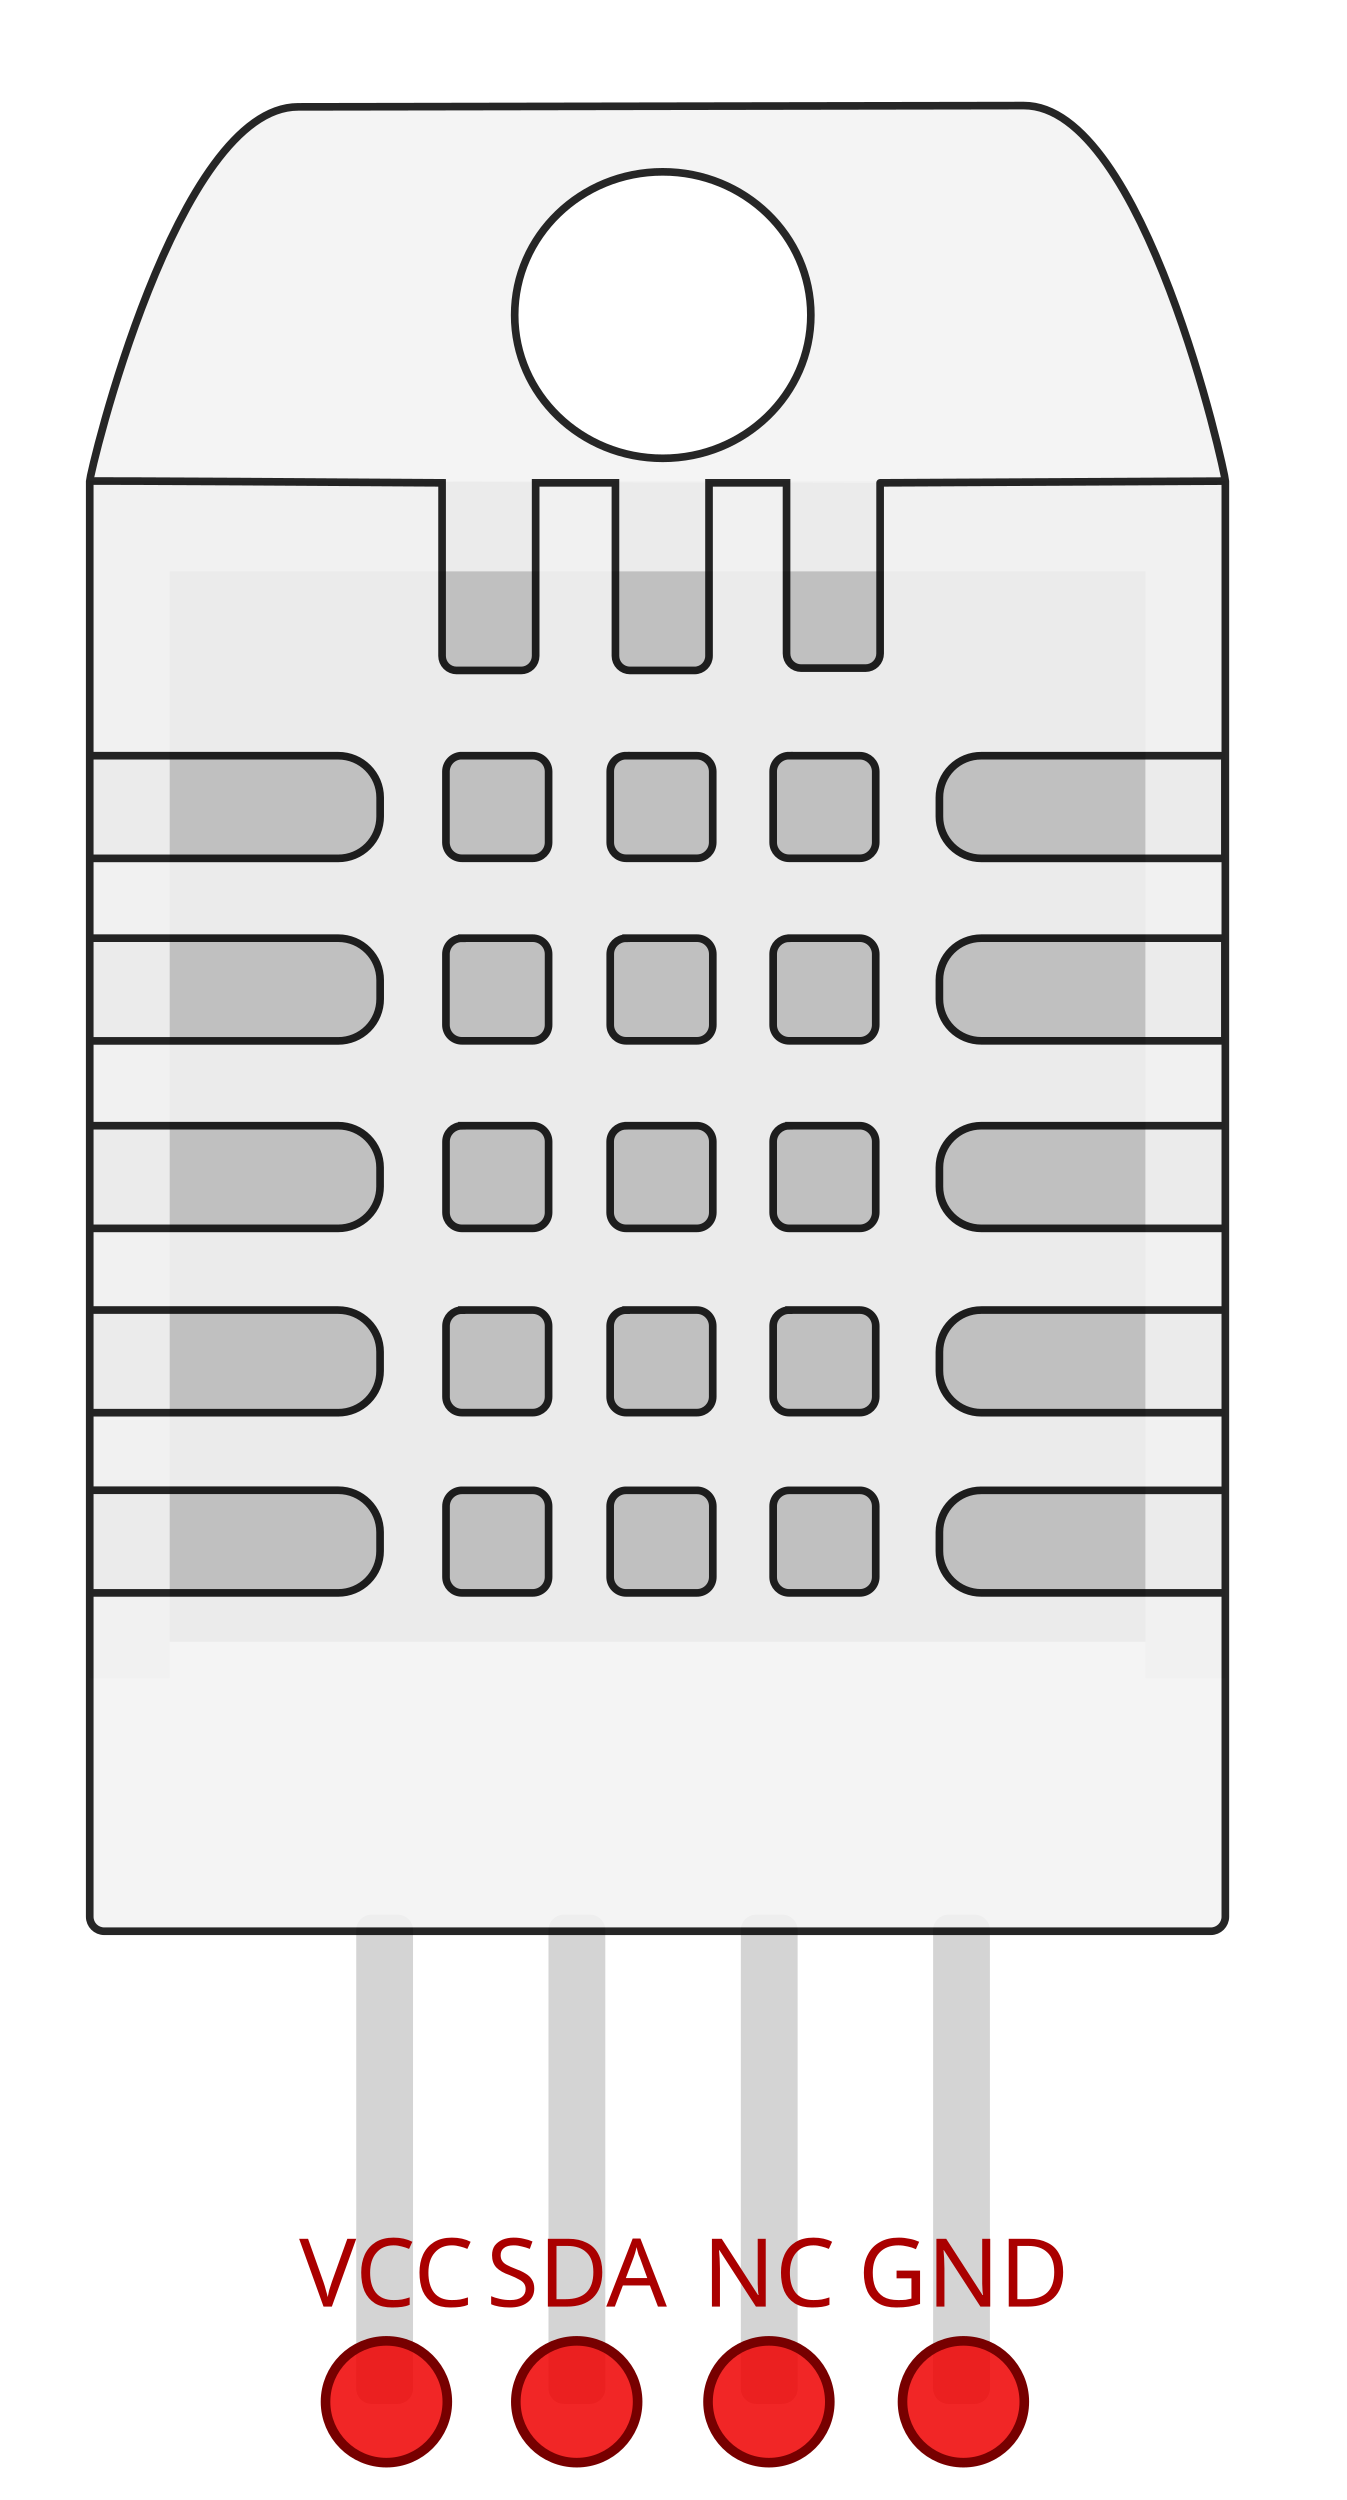
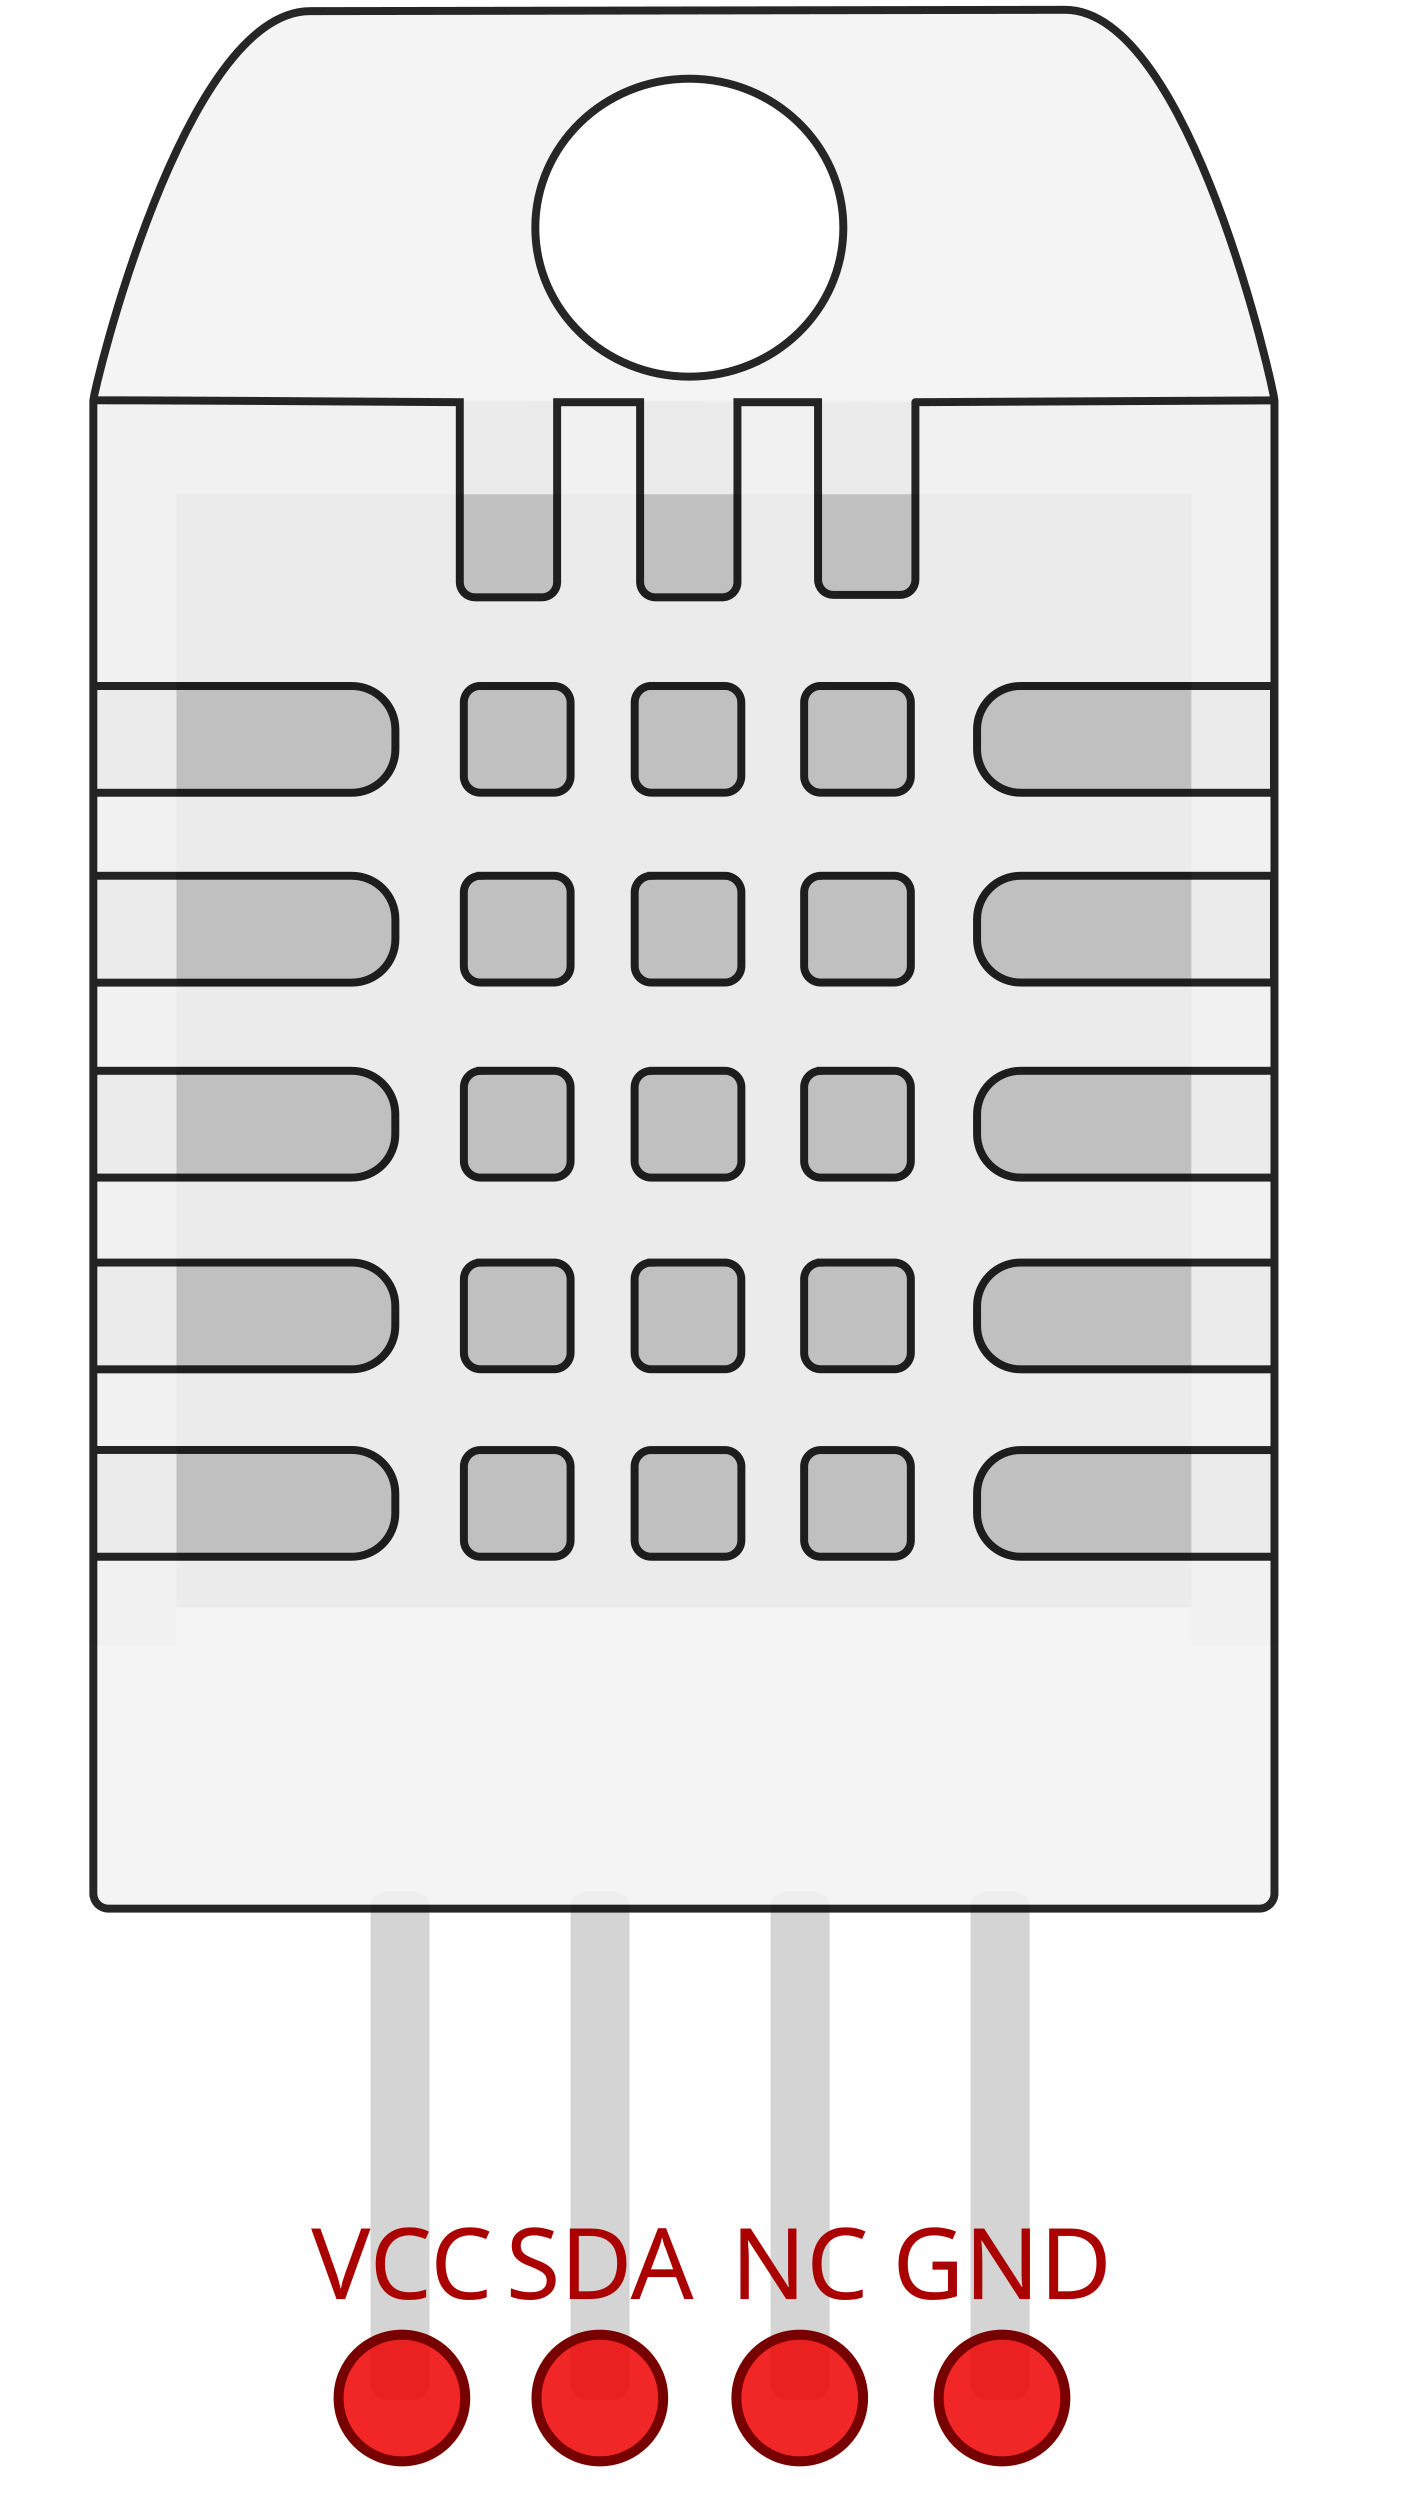
- <svg xmlns="http://www.w3.org/2000/svg" width="70" height="130" viewBox="0 0 70 130" version="1.1" id="svg35" xml:space="preserve">
+ <svg xmlns="http://www.w3.org/2000/svg" width="70" height="124.99" viewBox="0 0 70 124.99" version="1.1" id="svg35" xml:space="preserve">
  <defs id="defs35" />
-   <g id="g37" transform="translate(-10,-15)">
+   <g id="g37" transform="translate(-10,-20)">
    <rect style="fill:#c0c0c0;stroke:none;stroke-width:0.7;stroke-linecap:round" id="rect35" width="53.115" height="58.5" x="17.964" y="41.872" />
    <path id="rect36" style="fill:#ebebeb;fill-opacity:1;stroke:none;stroke-width:0.7;stroke-linecap:round" d="M 14.666,40.018 V 102.266 H 18.824 V 44.712 H 69.561 V 102.266 H 73.718 V 40.018 Z" />
    <rect x="28.524" y="114.564" width="2.953" height="25.436" rx="0.796" id="rect28" ry="0.796" style="opacity:0.85;fill:#cccccc;stroke-width:0.835;stroke-linecap:round" />
    <rect x="38.523" y="114.564" width="2.953" height="25.436" rx="0.796" id="rect29" ry="0.796" style="opacity:0.85;fill:#cccccc;stroke-width:0.835;stroke-linecap:round" />
    <rect x="48.523" y="114.564" width="2.953" height="25.436" rx="0.796" id="rect30" ry="0.796" style="opacity:0.85;fill:#cccccc;stroke-width:0.835;stroke-linecap:round" />
    <rect x="58.522" y="114.564" width="2.953" height="25.436" rx="0.796" id="rect31" ry="0.796" style="opacity:0.85;fill:#cccccc;stroke-width:0.835;stroke-linecap:round" />
    <path d="M 73.718,114.669 V 40.017 M 73.718,40.017 C 73.718,39.596 69.51,20.482 63.238,20.49 L 25.504,20.557 C 19.166,20.557 14.666,39.596 14.666,40.017 V 114.669 C 14.666,115.091 15.005,115.425 15.422,115.425 H 72.962 A 0.756,0.756 0 0 0 73.718,114.669 M 44.448,23.935 H 44.464 C 48.716,23.935 52.164,27.27 52.164,31.384 52.164,35.498 48.716,38.832 44.464,38.832 40.212,38.832 36.763,35.498 36.763,31.384 36.763,27.274 40.2,23.943 44.448,23.935 Z M 34.023,54.297 H 37.696 A 0.827,0.827 0 0 1 38.527,55.123 V 58.804 A 0.827,0.827 0 0 1 37.7,59.631 H 34.023 A 0.827,0.827 0 0 1 33.189,58.804 V 55.123 A 0.827,0.827 0 0 1 34.023,54.293 Z M 42.558,54.297 H 46.235 A 0.827,0.827 0 0 1 47.062,55.123 V 58.804 A 0.827,0.827 0 0 1 46.235,59.631 H 42.558 A 0.827,0.827 0 0 1 41.732,58.804 V 55.123 A 0.827,0.827 0 0 1 42.558,54.293 Z M 51.03,54.297 H 54.711 A 0.827,0.827 0 0 1 55.538,55.123 V 58.804 A 0.827,0.827 0 0 1 54.711,59.631 H 51.03 A 0.827,0.827 0 0 1 50.204,58.804 V 55.123 A 0.827,0.827 0 0 1 51.03,54.293 Z M 73.694,54.297 V 59.635 M 73.694,59.635 H 61.03 A 2.177,2.177 0 0 1 58.849,57.454 V 56.474 A 2.165,2.165 0 0 1 61.03,54.297 H 73.694 M 14.666,54.297 H 27.587 C 28.795,54.297 29.768,55.269 29.768,56.474 V 57.458 A 2.173,2.173 0 0 1 27.587,59.635 H 14.666 M 14.666,63.785 H 27.587 C 28.795,63.785 29.768,64.757 29.768,65.966 V 66.946 A 2.173,2.173 0 0 1 27.587,69.127 H 14.666 M 34.023,63.785 H 37.696 A 0.827,0.827 0 0 1 38.527,64.615 V 68.292 A 0.827,0.827 0 0 1 37.7,69.123 H 34.023 A 0.827,0.827 0 0 1 33.189,68.296 V 64.615 A 0.827,0.827 0 0 1 34.023,63.789 Z M 42.558,63.785 H 46.235 A 0.827,0.827 0 0 1 47.066,64.615 V 68.292 A 0.827,0.827 0 0 1 46.235,69.123 H 42.558 A 0.827,0.827 0 0 1 41.732,68.296 V 64.615 A 0.827,0.827 0 0 1 42.558,63.789 Z M 51.034,63.785 H 54.711 A 0.827,0.827 0 0 1 55.538,64.615 V 68.292 A 0.827,0.827 0 0 1 54.711,69.123 H 51.034 A 0.827,0.827 0 0 1 50.204,68.296 V 64.615 A 0.827,0.827 0 0 1 51.03,63.789 Z M 61.03,63.785 H 73.694 V 69.123 H 61.03 A 2.173,2.173 0 0 1 58.849,66.946 V 65.962 C 58.849,64.757 59.821,63.785 61.03,63.785 Z M 14.666,73.536 H 27.587 C 28.795,73.536 29.764,74.509 29.764,75.717 V 76.698 A 2.173,2.173 0 0 1 27.587,78.875 H 14.666 M 34.019,73.536 H 37.696 A 0.827,0.827 0 0 1 38.527,74.367 V 78.044 A 0.827,0.827 0 0 1 37.7,78.875 H 34.019 A 0.827,0.827 0 0 1 33.193,78.048 V 74.367 A 0.827,0.827 0 0 1 34.019,73.54 Z M 42.558,73.536 H 46.231 A 0.827,0.827 0 0 1 47.066,74.367 V 78.044 A 0.827,0.827 0 0 1 46.231,78.875 H 42.558 A 0.827,0.827 0 0 1 41.728,78.048 V 74.367 A 0.827,0.827 0 0 1 42.554,73.54 Z M 51.03,73.536 H 54.707 A 0.827,0.827 0 0 1 55.538,74.367 V 78.044 A 0.827,0.827 0 0 1 54.711,78.875 H 51.03 A 0.827,0.827 0 0 1 50.204,78.048 V 74.367 A 0.827,0.827 0 0 1 51.03,73.54 Z M 73.694,78.875 H 61.03 A 2.173,2.173 0 0 1 58.849,76.698 V 75.713 C 58.849,74.509 59.821,73.536 61.03,73.536 H 73.694 M 73.694,88.461 H 61.026 A 2.177,2.177 0 0 1 58.849,86.28 V 85.3 C 58.849,84.095 59.821,83.123 61.026,83.123 H 73.694 M 14.666,83.123 H 27.587 C 28.795,83.123 29.764,84.095 29.764,85.3 V 86.284 A 2.173,2.173 0 0 1 27.587,88.461 H 14.666 M 34.019,83.123 H 37.696 A 0.827,0.827 0 0 1 38.527,83.953 V 87.631 A 0.827,0.827 0 0 1 37.7,88.457 H 34.019 A 0.827,0.827 0 0 1 33.193,87.631 V 83.953 A 0.827,0.827 0 0 1 34.019,83.127 Z M 42.558,83.123 H 46.235 A 0.827,0.827 0 0 1 47.062,83.953 V 87.631 A 0.827,0.827 0 0 1 46.235,88.457 H 42.558 A 0.827,0.827 0 0 1 41.728,87.631 V 83.953 A 0.827,0.827 0 0 1 42.558,83.127 Z M 51.03,83.123 H 54.707 A 0.827,0.827 0 0 1 55.538,83.953 V 87.631 A 0.827,0.827 0 0 1 54.711,88.457 H 51.03 A 0.827,0.827 0 0 1 50.204,87.631 V 83.953 A 0.827,0.827 0 0 1 51.03,83.127 Z M 14.666,92.493 H 27.587 C 28.795,92.493 29.764,93.465 29.764,94.674 V 95.658 A 2.173,2.173 0 0 1 27.587,97.831 H 14.666 M 34.019,92.497 H 37.696 A 0.827,0.827 0 0 1 38.527,93.323 V 97 A 0.827,0.827 0 0 1 37.7,97.831 H 34.019 A 0.827,0.827 0 0 1 33.193,97.004 V 93.327 A 0.827,0.827 0 0 1 34.019,92.497 Z M 42.558,92.497 H 46.231 A 0.827,0.827 0 0 1 47.066,93.323 V 97 A 0.827,0.827 0 0 1 46.231,97.831 H 42.558 A 0.827,0.827 0 0 1 41.728,97.004 V 93.327 A 0.827,0.827 0 0 1 42.554,92.497 Z M 51.03,92.497 H 54.707 A 0.827,0.827 0 0 1 55.538,93.323 V 97 A 0.827,0.827 0 0 1 54.711,97.831 H 51.03 A 0.827,0.827 0 0 1 50.204,97.004 V 93.327 A 0.827,0.827 0 0 1 51.03,92.497 Z M 73.694,97.831 H 61.026 A 2.173,2.173 0 0 1 58.849,95.654 V 94.67 C 58.849,93.465 59.821,92.497 61.026,92.497 H 73.694 M 55.766,40.108 V 48.982 A 0.756,0.756 0 0 1 55.007,49.742 H 51.66 A 0.756,0.756 0 0 1 50.9,48.982 V 40.108 H 46.869 V 49.108 A 0.756,0.756 0 0 1 46.113,49.864 H 42.763 A 0.756,0.756 0 0 1 42.003,49.108 V 40.108 H 37.854 V 49.108 A 0.756,0.756 0 0 1 37.094,49.864 H 33.748 A 0.756,0.756 0 0 1 32.988,49.108 V 40.108 C 14.599,39.986 14.666,40.017 14.666,40.017 M 73.718,40.017 55.766,40.108 V 40.108" fill="#f2f2f2" stroke="#000000" stroke-linecap="round" stroke-width="0.398" id="path31" style="opacity:0.85" />
    <g id="g32" transform="matrix(0.9895425,0,0,0.9895741,-5.321511,0.4114143)" style="stroke-width:1.011">
      <circle id="pin-VCC" cx="35.79" cy="140.95" r="3.2" fill="#ee0000" fill-opacity="0.85" stroke="#770000" stroke-width="0.505" />
      <text x="35.79" y="135.95" font-size="5px" fill="#aa0000" text-anchor="middle" font-family="sans-serif" id="text31" style="stroke-width:1.011">VCC</text>
    </g>
    <g id="g33" transform="matrix(0.9895425,0,0,0.9895741,-5.321511,0.4114143)" style="stroke-width:1.011">
      <circle id="pin-SDA" cx="45.79" cy="140.95" r="3.2" fill="#ee0000" fill-opacity="0.85" stroke="#770000" stroke-width="0.505" />
      <text x="45.79" y="135.95" font-size="5px" fill="#aa0000" text-anchor="middle" font-family="sans-serif" id="text32" style="stroke-width:1.011">SDA</text>
    </g>
    <g id="g34" transform="matrix(0.9895425,0,0,0.9895741,-5.321511,0.4114143)" style="stroke-width:1.011">
      <circle id="pin-NC" cx="55.89" cy="140.95" r="3.2" fill="#ee0000" fill-opacity="0.85" stroke="#770000" stroke-width="0.505" />
      <text x="55.89" y="135.95" font-size="5px" fill="#aa0000" text-anchor="middle" font-family="sans-serif" id="text33" style="stroke-width:1.011">NC</text>
    </g>
    <g id="g35" transform="matrix(0.9895425,0,0,0.9895741,-5.321511,0.4114143)" style="stroke-width:1.011">
      <circle id="pin-GND" cx="66.11" cy="140.95" r="3.2" fill="#ee0000" fill-opacity="0.85" stroke="#770000" stroke-width="0.505" />
      <text x="66.11" y="135.95" font-size="5px" fill="#aa0000" text-anchor="middle" font-family="sans-serif" id="text34" style="stroke-width:1.011">GND</text>
    </g>
  </g>
</svg>
